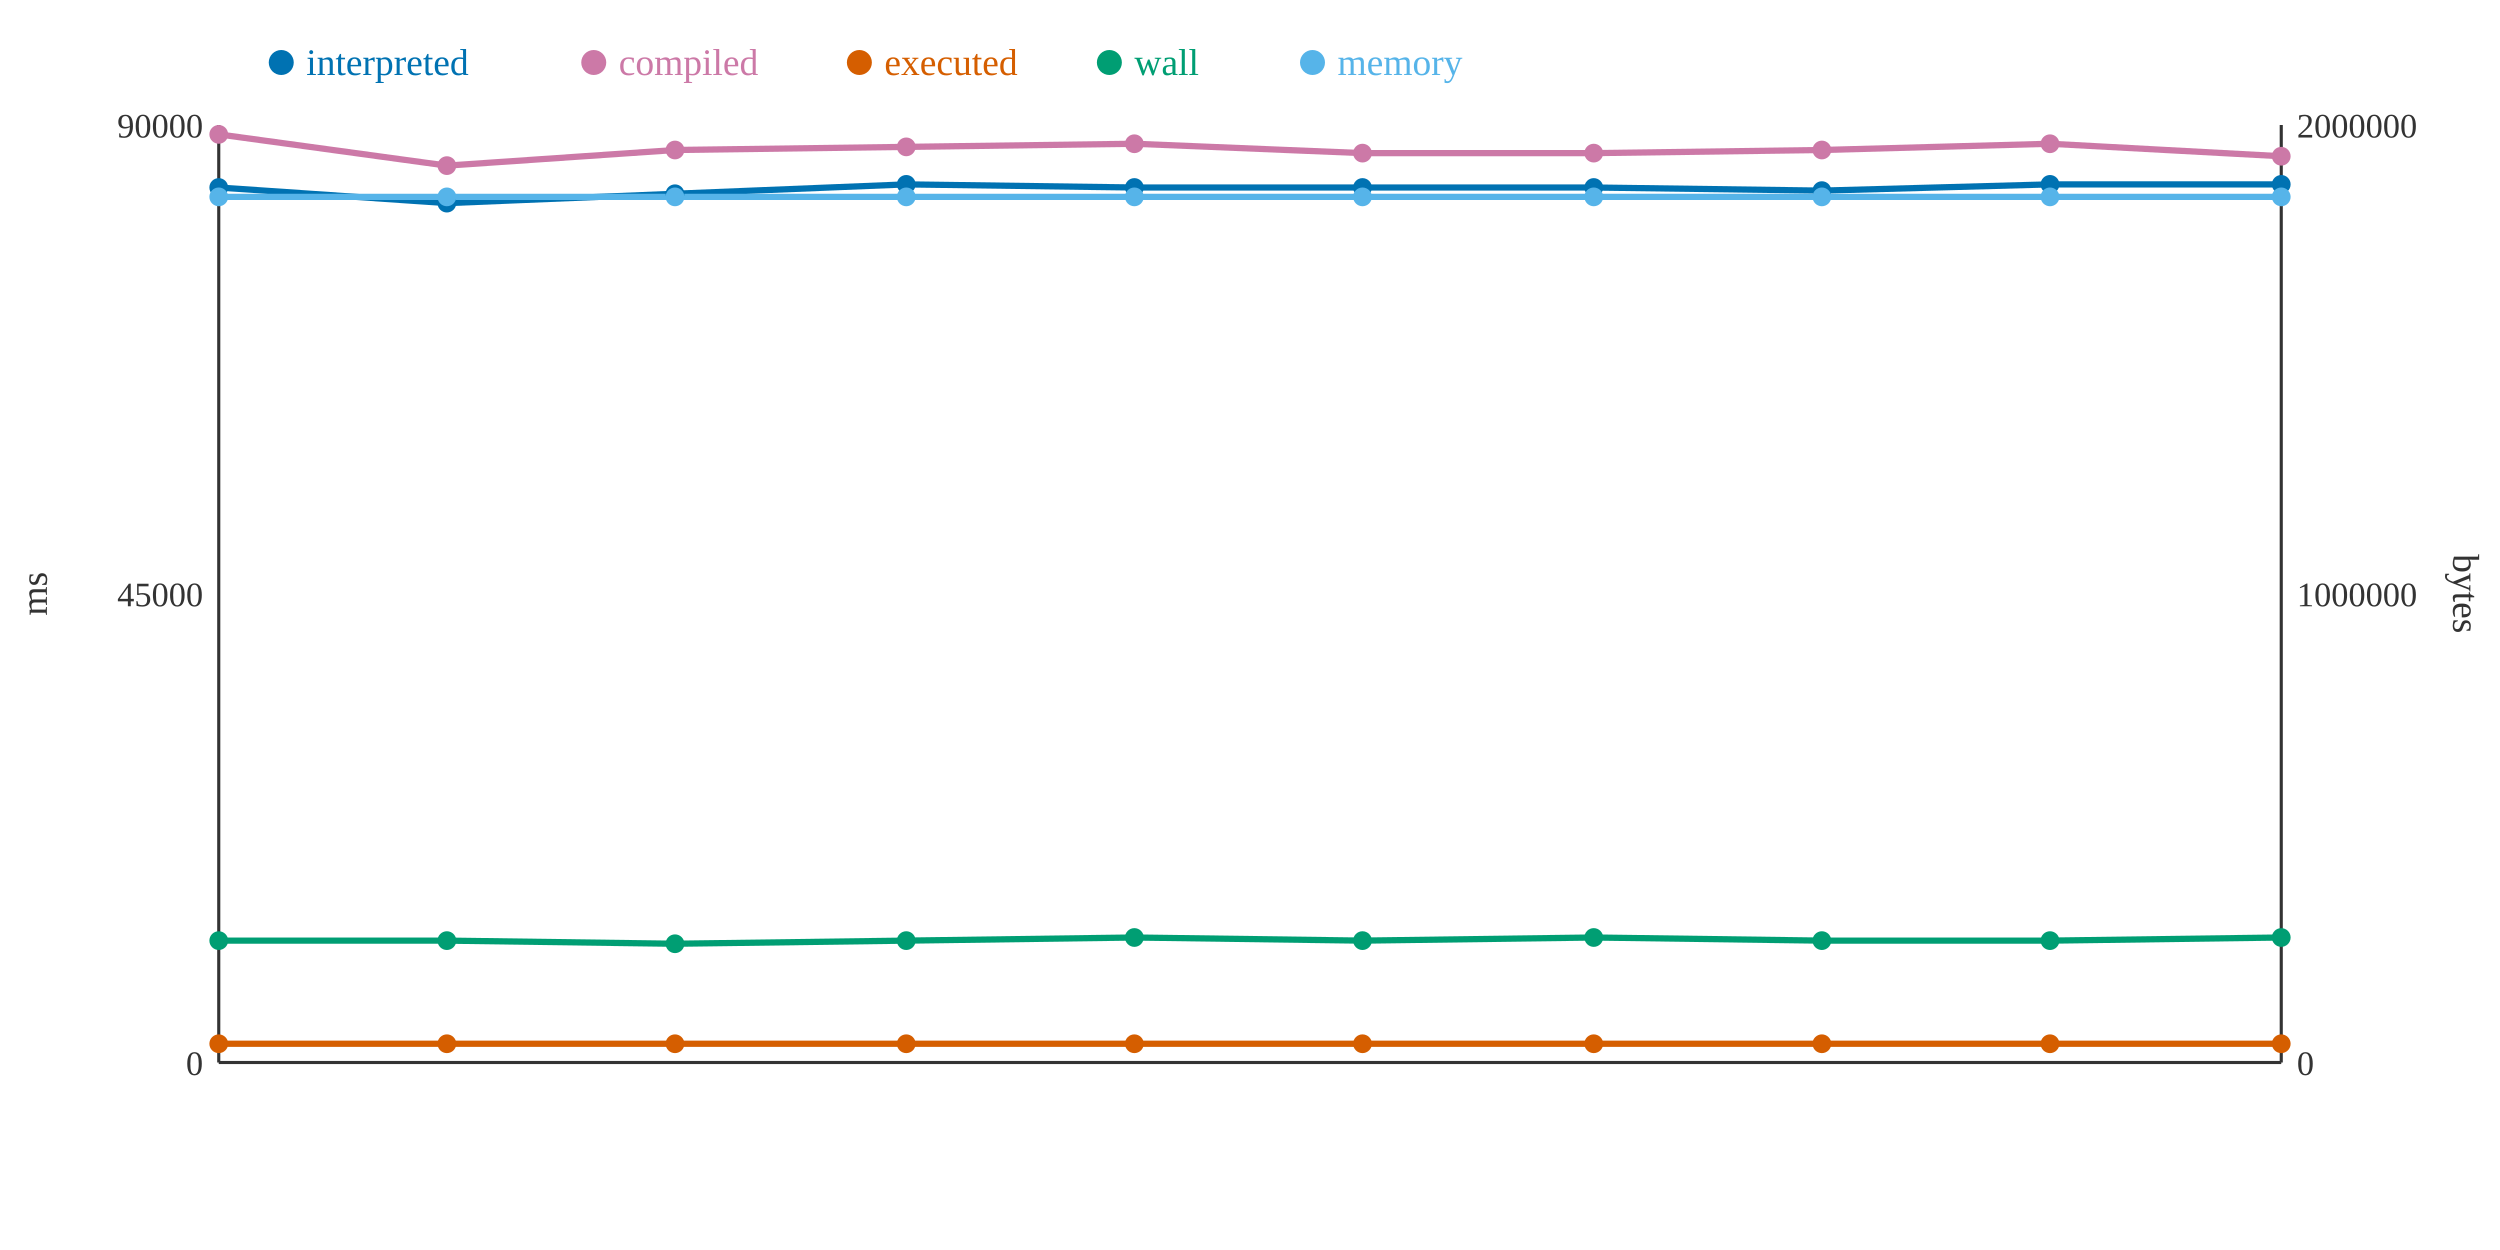
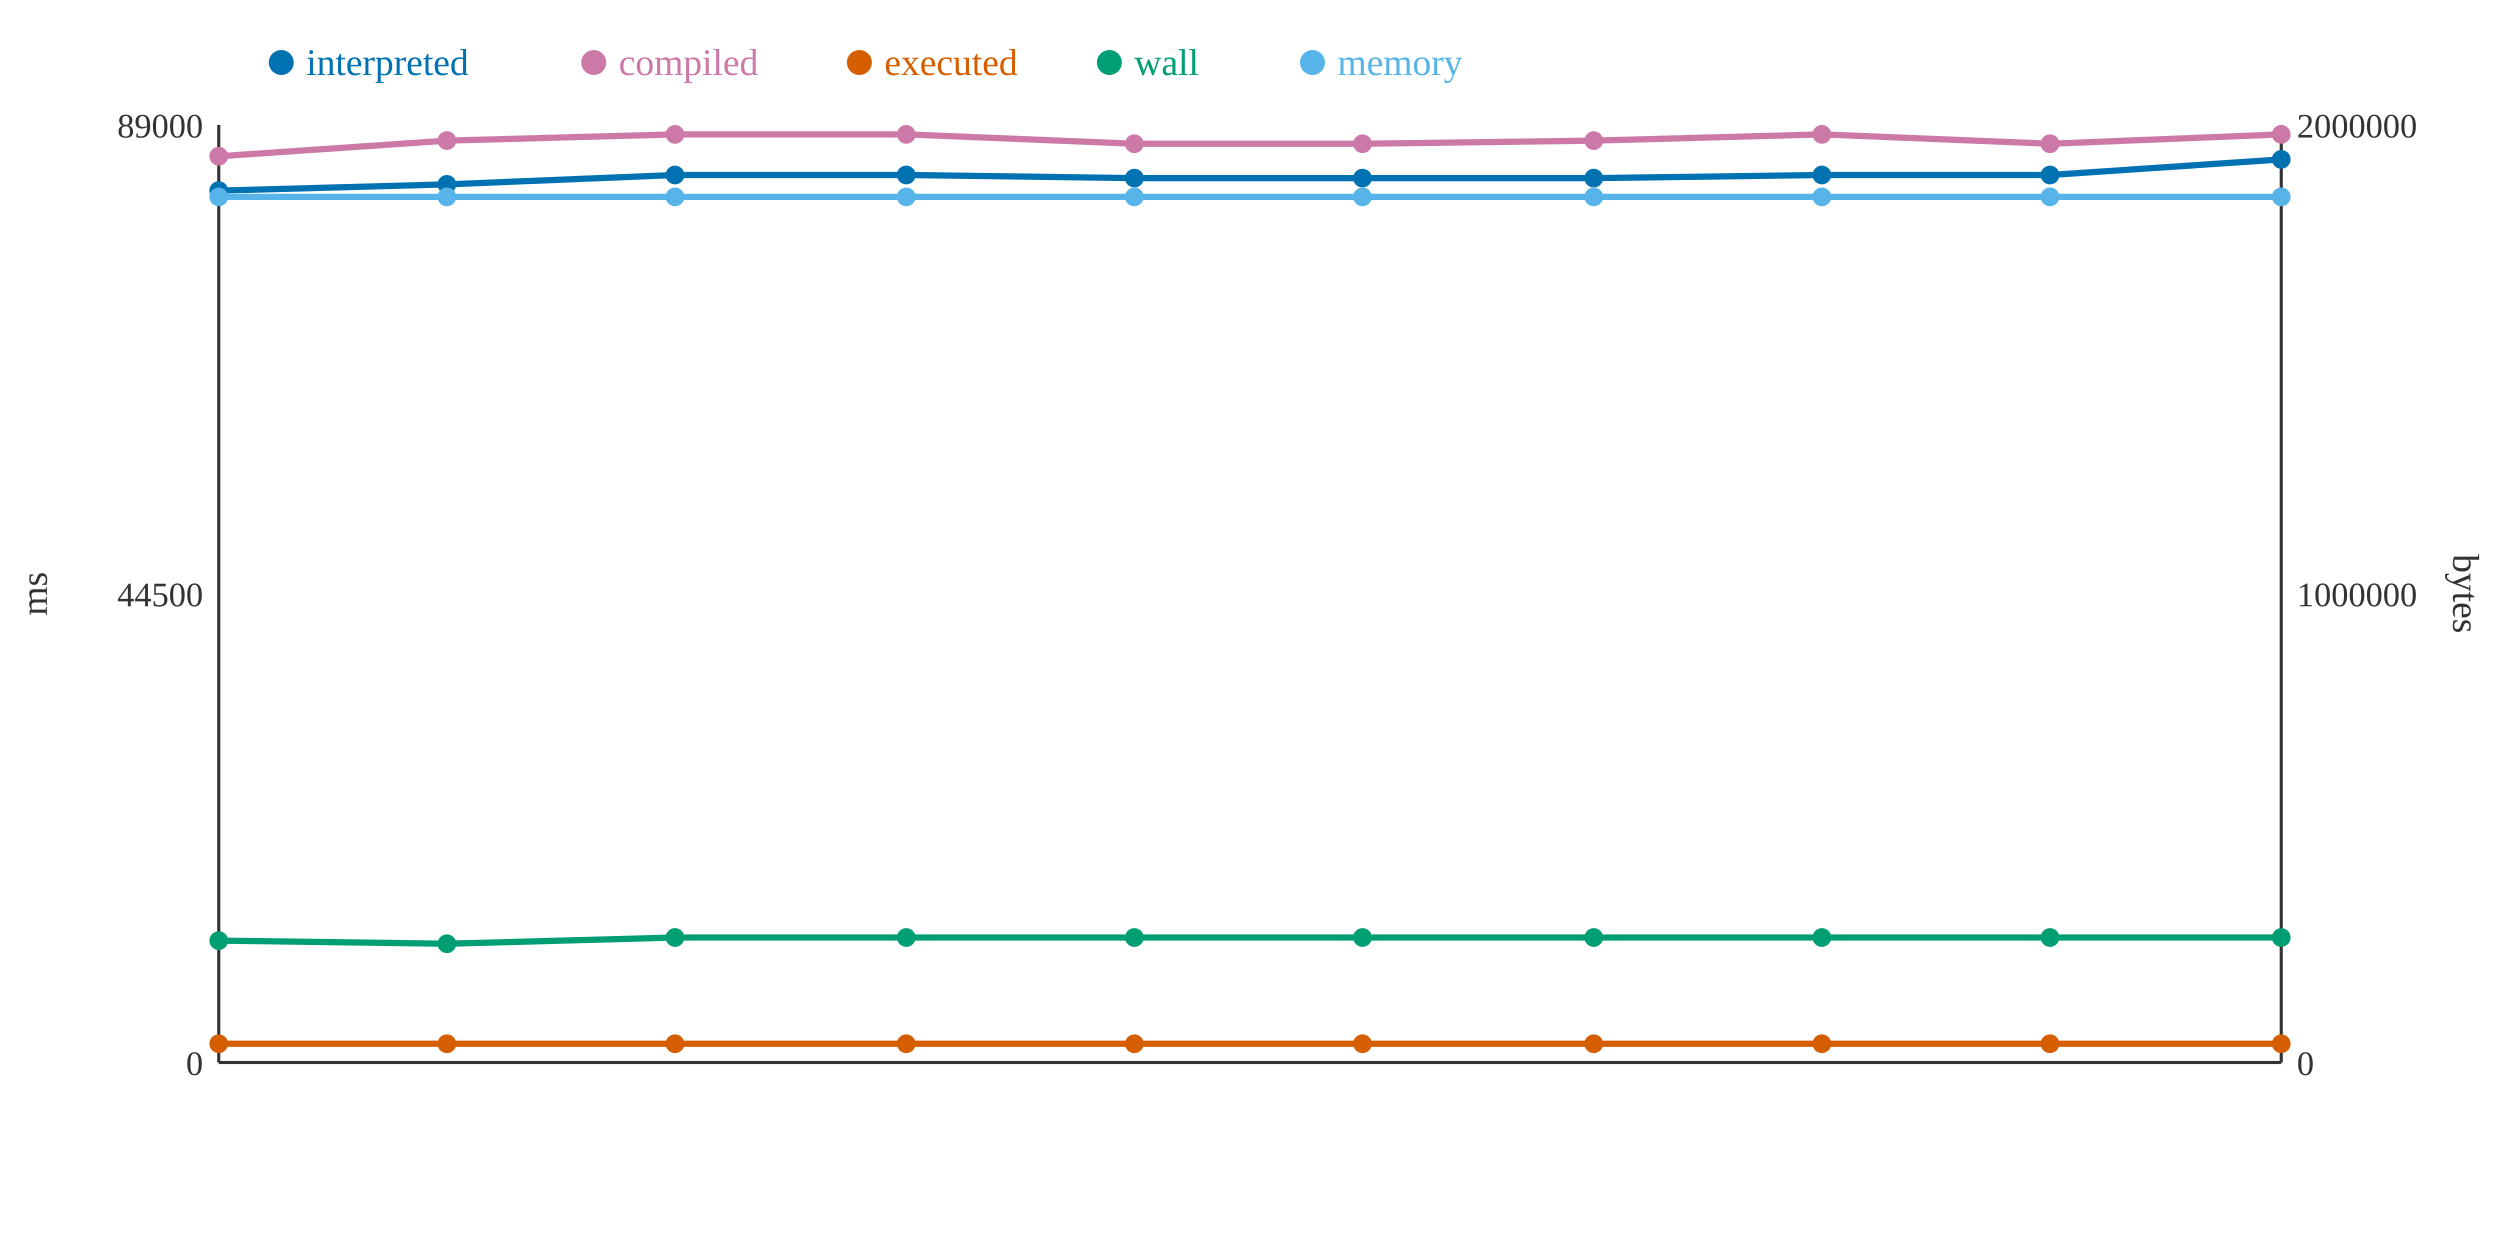
<svg xmlns="http://www.w3.org/2000/svg" width="800" height="400">
  <rect width="800" height="400" fill="white" />
  <line x1="70" y1="40" x2="70" y2="340" stroke="#333" stroke-width="1" />
  <line x1="70" y1="340" x2="730" y2="340" stroke="#333" stroke-width="1" />
  <line x1="730" y1="40" x2="730" y2="340" stroke="#333" stroke-width="1" />
  <text x="65" y="344" text-anchor="end" font-size="11" fill="#333">0</text>
-   <text x="65" y="194" text-anchor="end" font-size="11" fill="#333">45000</text>
-   <text x="65" y="44" text-anchor="end" font-size="11" fill="#333">90000</text>
+   <text x="65" y="194" text-anchor="end" font-size="11" fill="#333">44500</text>
+   <text x="65" y="44" text-anchor="end" font-size="11" fill="#333">89000</text>
  <text x="15" y="190" text-anchor="middle" font-size="12" fill="#333" transform="rotate(-90 15 190)">ms</text>
  <text x="735" y="344" text-anchor="start" font-size="11" fill="#333">0</text>
  <text x="735" y="194" text-anchor="start" font-size="11" fill="#333">1000000</text>
  <text x="735" y="44" text-anchor="start" font-size="11" fill="#333">2000000</text>
  <text x="785" y="190" text-anchor="middle" font-size="12" fill="#333" transform="rotate(90 785 190)">bytes</text>
-   <polyline points="70,60 143,65 216,62 290,59 363,60 436,60 510,60 583,61 656,59 730,59" fill="none" stroke="#0072B2" stroke-width="2" />
-   <polyline points="70,43 143,53 216,48 290,47 363,46 436,49 510,49 583,48 656,46 730,50" fill="none" stroke="#CC79A7" stroke-width="2" />
+   <polyline points="70,61 143,59 216,56 290,56 363,57 436,57 510,57 583,56 656,56 730,51" fill="none" stroke="#0072B2" stroke-width="2" />
+   <polyline points="70,50 143,45 216,43 290,43 363,46 436,46 510,45 583,43 656,46 730,43" fill="none" stroke="#CC79A7" stroke-width="2" />
  <polyline points="70,334 143,334 216,334 290,334 363,334 436,334 510,334 583,334 656,334 730,334" fill="none" stroke="#D55E00" stroke-width="2" />
-   <polyline points="70,301 143,301 216,302 290,301 363,300 436,301 510,300 583,301 656,301 730,300" fill="none" stroke="#009E73" stroke-width="2" />
+   <polyline points="70,301 143,302 216,300 290,300 363,300 436,300 510,300 583,300 656,300 730,300" fill="none" stroke="#009E73" stroke-width="2" />
  <polyline points="70,63 143,63 216,63 290,63 363,63 436,63 510,63 583,63 656,63 730,63" fill="none" stroke="#56B4E9" stroke-width="2" />
-   <circle cx="70" cy="60" r="3" fill="#0072B2" />
-   <circle cx="70" cy="43" r="3" fill="#CC79A7" />
+   <circle cx="70" cy="61" r="3" fill="#0072B2" />
+   <circle cx="70" cy="50" r="3" fill="#CC79A7" />
  <circle cx="70" cy="334" r="3" fill="#D55E00" />
  <circle cx="70" cy="301" r="3" fill="#009E73" />
  <circle cx="70" cy="63" r="3" fill="#56B4E9" />
-   <circle cx="143" cy="65" r="3" fill="#0072B2" />
-   <circle cx="143" cy="53" r="3" fill="#CC79A7" />
+   <circle cx="143" cy="59" r="3" fill="#0072B2" />
+   <circle cx="143" cy="45" r="3" fill="#CC79A7" />
  <circle cx="143" cy="334" r="3" fill="#D55E00" />
-   <circle cx="143" cy="301" r="3" fill="#009E73" />
+   <circle cx="143" cy="302" r="3" fill="#009E73" />
  <circle cx="143" cy="63" r="3" fill="#56B4E9" />
-   <circle cx="216" cy="62" r="3" fill="#0072B2" />
-   <circle cx="216" cy="48" r="3" fill="#CC79A7" />
+   <circle cx="216" cy="56" r="3" fill="#0072B2" />
+   <circle cx="216" cy="43" r="3" fill="#CC79A7" />
  <circle cx="216" cy="334" r="3" fill="#D55E00" />
-   <circle cx="216" cy="302" r="3" fill="#009E73" />
+   <circle cx="216" cy="300" r="3" fill="#009E73" />
  <circle cx="216" cy="63" r="3" fill="#56B4E9" />
-   <circle cx="290" cy="59" r="3" fill="#0072B2" />
-   <circle cx="290" cy="47" r="3" fill="#CC79A7" />
+   <circle cx="290" cy="56" r="3" fill="#0072B2" />
+   <circle cx="290" cy="43" r="3" fill="#CC79A7" />
  <circle cx="290" cy="334" r="3" fill="#D55E00" />
-   <circle cx="290" cy="301" r="3" fill="#009E73" />
+   <circle cx="290" cy="300" r="3" fill="#009E73" />
  <circle cx="290" cy="63" r="3" fill="#56B4E9" />
-   <circle cx="363" cy="60" r="3" fill="#0072B2" />
+   <circle cx="363" cy="57" r="3" fill="#0072B2" />
  <circle cx="363" cy="46" r="3" fill="#CC79A7" />
  <circle cx="363" cy="334" r="3" fill="#D55E00" />
  <circle cx="363" cy="300" r="3" fill="#009E73" />
  <circle cx="363" cy="63" r="3" fill="#56B4E9" />
-   <circle cx="436" cy="60" r="3" fill="#0072B2" />
-   <circle cx="436" cy="49" r="3" fill="#CC79A7" />
+   <circle cx="436" cy="57" r="3" fill="#0072B2" />
+   <circle cx="436" cy="46" r="3" fill="#CC79A7" />
  <circle cx="436" cy="334" r="3" fill="#D55E00" />
-   <circle cx="436" cy="301" r="3" fill="#009E73" />
+   <circle cx="436" cy="300" r="3" fill="#009E73" />
  <circle cx="436" cy="63" r="3" fill="#56B4E9" />
-   <circle cx="510" cy="60" r="3" fill="#0072B2" />
-   <circle cx="510" cy="49" r="3" fill="#CC79A7" />
+   <circle cx="510" cy="57" r="3" fill="#0072B2" />
+   <circle cx="510" cy="45" r="3" fill="#CC79A7" />
  <circle cx="510" cy="334" r="3" fill="#D55E00" />
  <circle cx="510" cy="300" r="3" fill="#009E73" />
  <circle cx="510" cy="63" r="3" fill="#56B4E9" />
-   <circle cx="583" cy="61" r="3" fill="#0072B2" />
-   <circle cx="583" cy="48" r="3" fill="#CC79A7" />
+   <circle cx="583" cy="56" r="3" fill="#0072B2" />
+   <circle cx="583" cy="43" r="3" fill="#CC79A7" />
  <circle cx="583" cy="334" r="3" fill="#D55E00" />
-   <circle cx="583" cy="301" r="3" fill="#009E73" />
+   <circle cx="583" cy="300" r="3" fill="#009E73" />
  <circle cx="583" cy="63" r="3" fill="#56B4E9" />
-   <circle cx="656" cy="59" r="3" fill="#0072B2" />
+   <circle cx="656" cy="56" r="3" fill="#0072B2" />
  <circle cx="656" cy="46" r="3" fill="#CC79A7" />
  <circle cx="656" cy="334" r="3" fill="#D55E00" />
-   <circle cx="656" cy="301" r="3" fill="#009E73" />
+   <circle cx="656" cy="300" r="3" fill="#009E73" />
  <circle cx="656" cy="63" r="3" fill="#56B4E9" />
-   <circle cx="730" cy="59" r="3" fill="#0072B2" />
-   <circle cx="730" cy="50" r="3" fill="#CC79A7" />
+   <circle cx="730" cy="51" r="3" fill="#0072B2" />
+   <circle cx="730" cy="43" r="3" fill="#CC79A7" />
  <circle cx="730" cy="334" r="3" fill="#D55E00" />
  <circle cx="730" cy="300" r="3" fill="#009E73" />
  <circle cx="730" cy="63" r="3" fill="#56B4E9" />
  <circle cx="90" cy="20" r="4" fill="#0072B2" />
  <text x="98" y="24" text-anchor="start" font-size="12" fill="#0072B2">interpreted</text>
  <circle cx="190" cy="20" r="4" fill="#CC79A7" />
  <text x="198" y="24" text-anchor="start" font-size="12" fill="#CC79A7">compiled</text>
  <circle cx="275" cy="20" r="4" fill="#D55E00" />
  <text x="283" y="24" text-anchor="start" font-size="12" fill="#D55E00">executed</text>
  <circle cx="355" cy="20" r="4" fill="#009E73" />
  <text x="363" y="24" text-anchor="start" font-size="12" fill="#009E73">wall</text>
  <circle cx="420" cy="20" r="4" fill="#56B4E9" />
  <text x="428" y="24" text-anchor="start" font-size="12" fill="#56B4E9">memory</text>
</svg>
